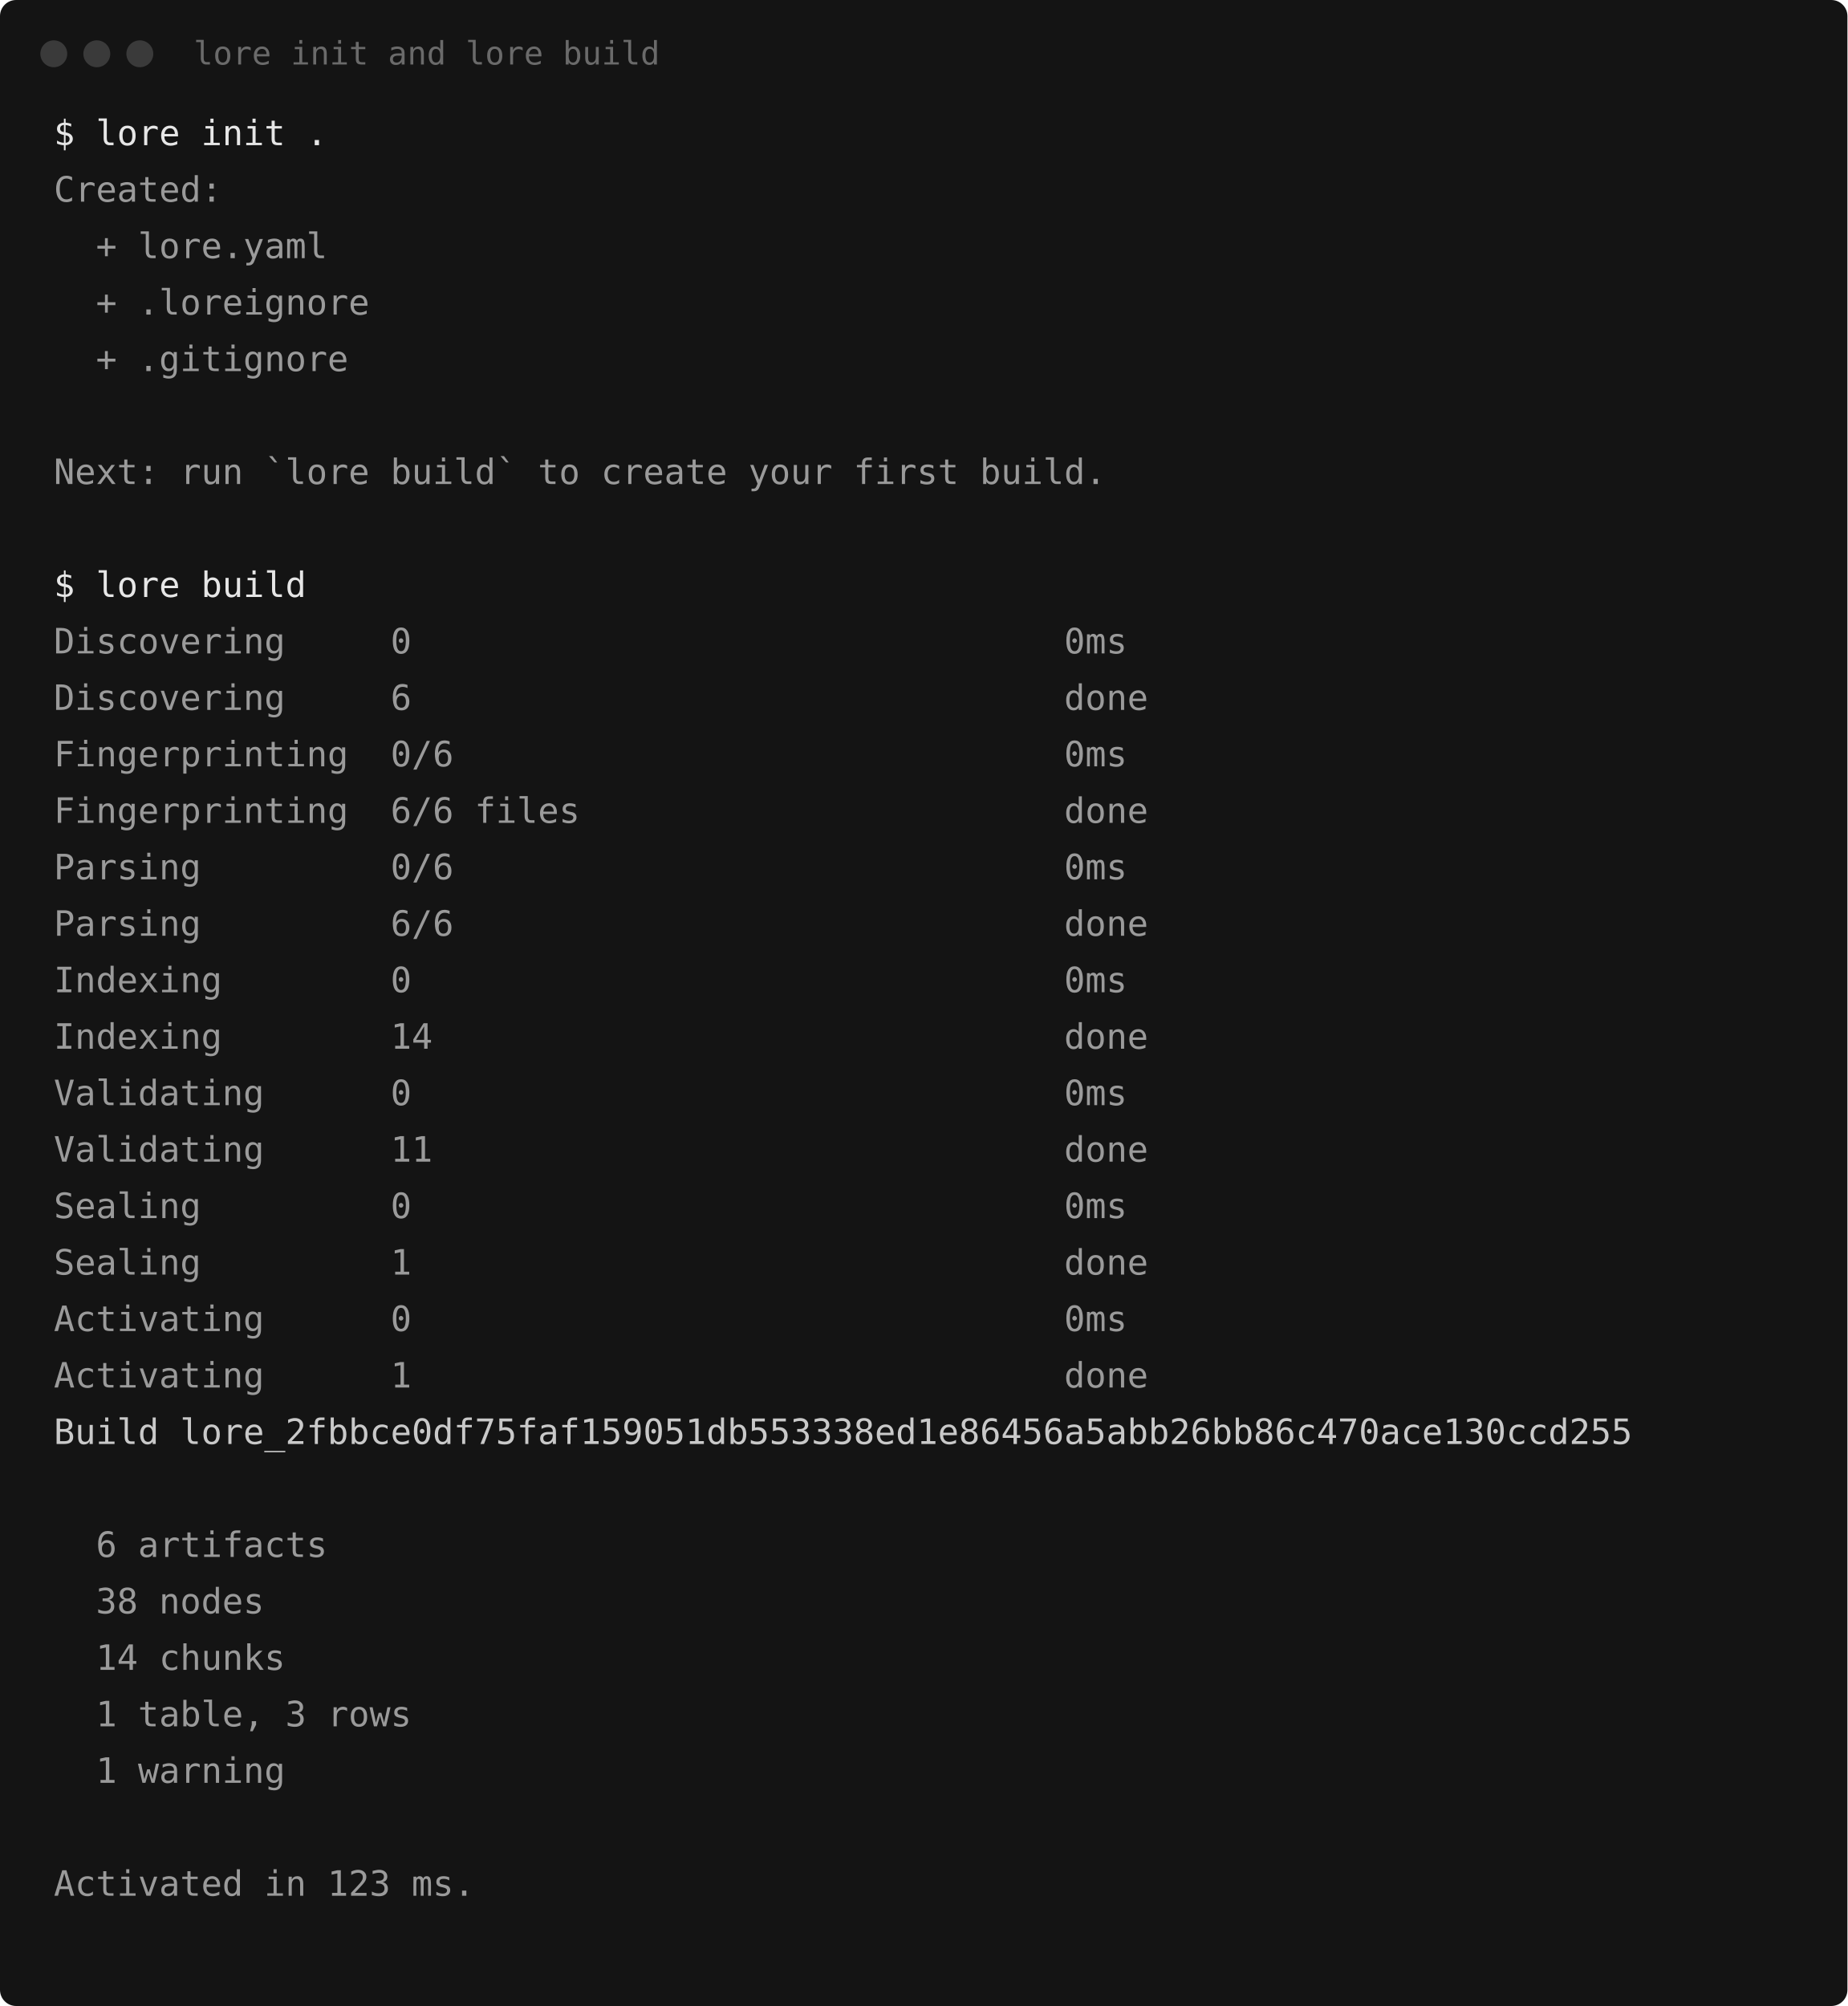
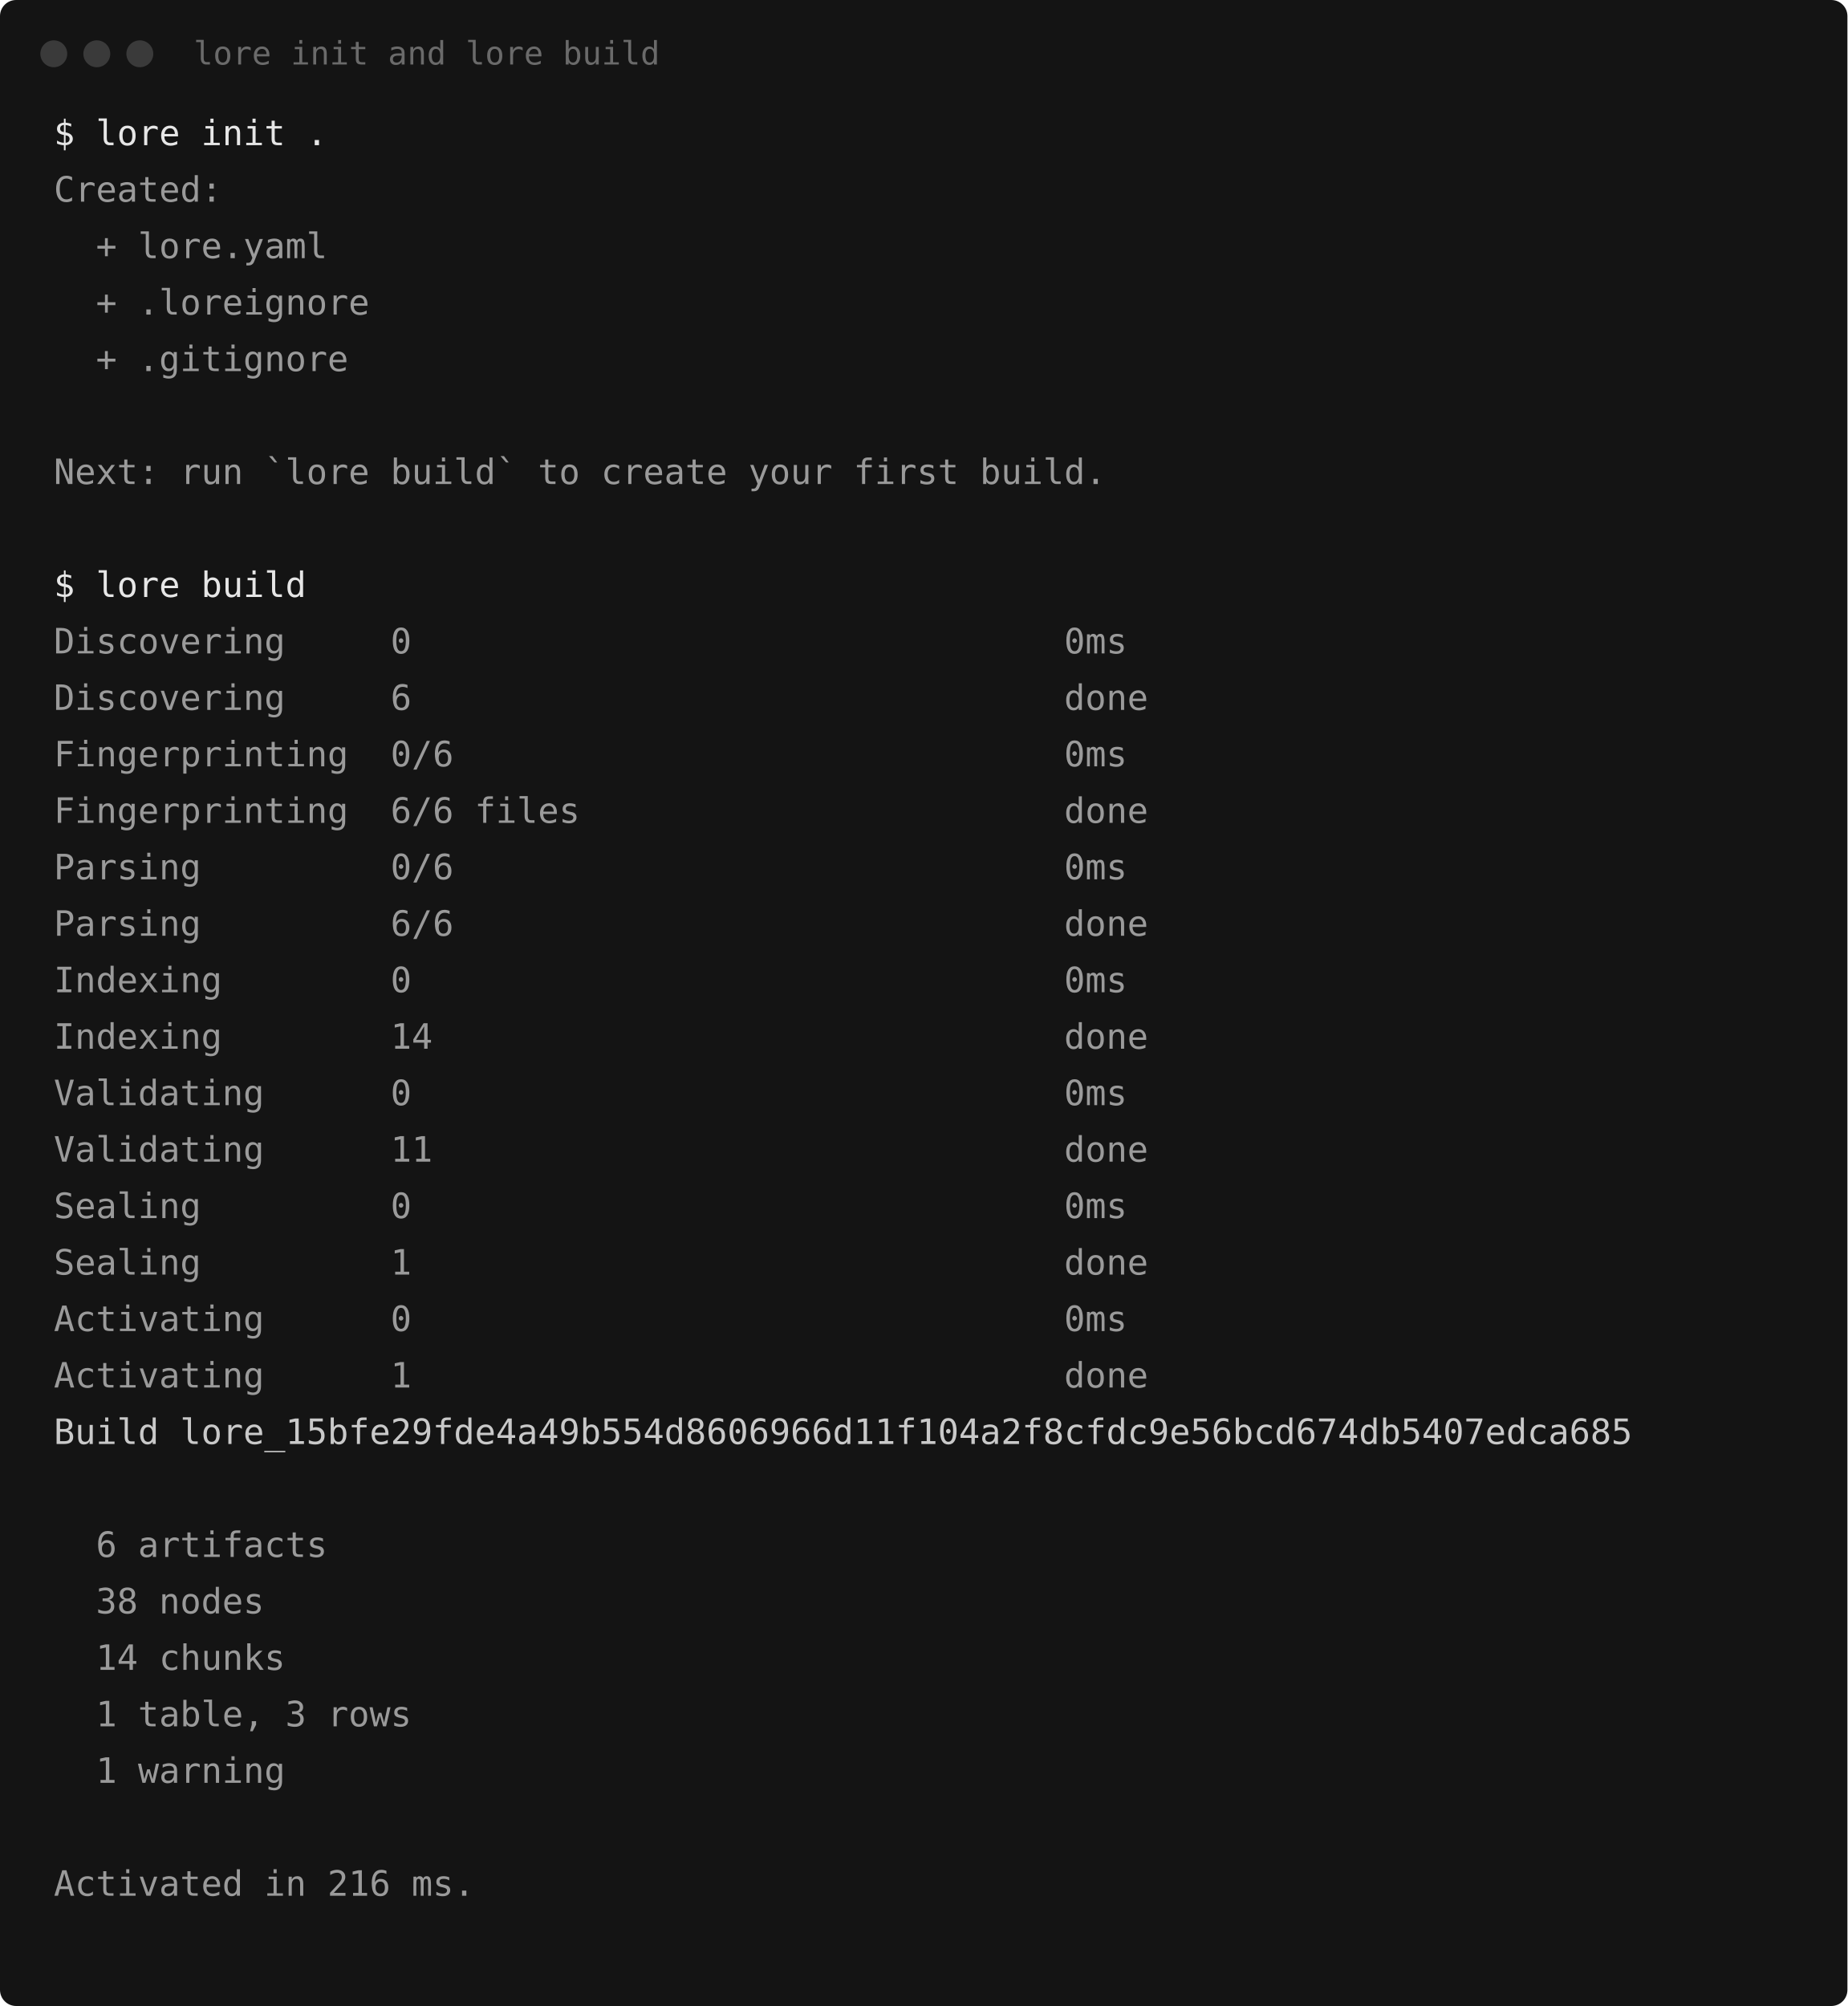
<svg xmlns="http://www.w3.org/2000/svg" width="687" height="746" viewBox="0 0 687 746" role="img" aria-label="lore init and lore build">
  <rect width="687" height="746" rx="6" fill="#141414" />
  <circle cx="20" cy="20" r="5" fill="#3a3a3a" />
  <circle cx="36" cy="20" r="5" fill="#3a3a3a" />
  <circle cx="52" cy="20" r="5" fill="#3a3a3a" />
  <text x="72" y="24" fill="#6a6a6a" font-family="ui-monospace, SFMono-Regular, Menlo, monospace" font-size="12">lore init and lore build</text>
  <g font-family="ui-monospace, SFMono-Regular, Menlo, monospace" font-size="13">
    <text x="20" y="54" fill="#e6e6e6" font-weight="500" xml:space="preserve">$ lore init .</text>
    <text x="20" y="75" fill="#9a9a9a" font-weight="400" xml:space="preserve">Created:</text>
    <text x="20" y="96" fill="#9a9a9a" font-weight="400" xml:space="preserve">  + lore.yaml</text>
    <text x="20" y="117" fill="#9a9a9a" font-weight="400" xml:space="preserve">  + .loreignore</text>
    <text x="20" y="138" fill="#9a9a9a" font-weight="400" xml:space="preserve">  + .gitignore</text>
    <text x="20" y="159" fill="#9a9a9a" font-weight="400" xml:space="preserve" />
    <text x="20" y="180" fill="#9a9a9a" font-weight="400" xml:space="preserve">Next: run `lore build` to create your first build.</text>
    <text x="20" y="201" fill="#9a9a9a" font-weight="400" xml:space="preserve" />
    <text x="20" y="222" fill="#e6e6e6" font-weight="500" xml:space="preserve">$ lore build</text>
    <text x="20" y="243" fill="#9a9a9a" font-weight="400" xml:space="preserve">Discovering     0                               0ms</text>
    <text x="20" y="264" fill="#9a9a9a" font-weight="400" xml:space="preserve">Discovering     6                               done</text>
    <text x="20" y="285" fill="#9a9a9a" font-weight="400" xml:space="preserve">Fingerprinting  0/6                             0ms</text>
    <text x="20" y="306" fill="#9a9a9a" font-weight="400" xml:space="preserve">Fingerprinting  6/6 files                       done</text>
    <text x="20" y="327" fill="#9a9a9a" font-weight="400" xml:space="preserve">Parsing         0/6                             0ms</text>
    <text x="20" y="348" fill="#9a9a9a" font-weight="400" xml:space="preserve">Parsing         6/6                             done</text>
    <text x="20" y="369" fill="#9a9a9a" font-weight="400" xml:space="preserve">Indexing        0                               0ms</text>
    <text x="20" y="390" fill="#9a9a9a" font-weight="400" xml:space="preserve">Indexing        14                              done</text>
    <text x="20" y="411" fill="#9a9a9a" font-weight="400" xml:space="preserve">Validating      0                               0ms</text>
    <text x="20" y="432" fill="#9a9a9a" font-weight="400" xml:space="preserve">Validating      11                              done</text>
    <text x="20" y="453" fill="#9a9a9a" font-weight="400" xml:space="preserve">Sealing         0                               0ms</text>
    <text x="20" y="474" fill="#9a9a9a" font-weight="400" xml:space="preserve">Sealing         1                               done</text>
    <text x="20" y="495" fill="#9a9a9a" font-weight="400" xml:space="preserve">Activating      0                               0ms</text>
    <text x="20" y="516" fill="#9a9a9a" font-weight="400" xml:space="preserve">Activating      1                               done</text>
-     <text x="20" y="537" fill="#c9c9c9" font-weight="400" xml:space="preserve">Build lore_2fbbce0df75faf159051db553338ed1e86456a5abb26bb86c470ace130ccd255</text>
+     <text x="20" y="537" fill="#c9c9c9" font-weight="400" xml:space="preserve">Build lore_15bfe29fde4a49b554d8606966d11f104a2f8cfdc9e56bcd674db5407edca685</text>
    <text x="20" y="558" fill="#9a9a9a" font-weight="400" xml:space="preserve" />
    <text x="20" y="579" fill="#9a9a9a" font-weight="400" xml:space="preserve">  6 artifacts</text>
    <text x="20" y="600" fill="#9a9a9a" font-weight="400" xml:space="preserve">  38 nodes</text>
    <text x="20" y="621" fill="#9a9a9a" font-weight="400" xml:space="preserve">  14 chunks</text>
    <text x="20" y="642" fill="#9a9a9a" font-weight="400" xml:space="preserve">  1 table, 3 rows</text>
    <text x="20" y="663" fill="#9a9a9a" font-weight="400" xml:space="preserve">  1 warning</text>
    <text x="20" y="684" fill="#9a9a9a" font-weight="400" xml:space="preserve" />
-     <text x="20" y="705" fill="#9a9a9a" font-weight="400" xml:space="preserve">Activated in 123 ms.</text>
+     <text x="20" y="705" fill="#9a9a9a" font-weight="400" xml:space="preserve">Activated in 216 ms.</text>
  </g>
</svg>
